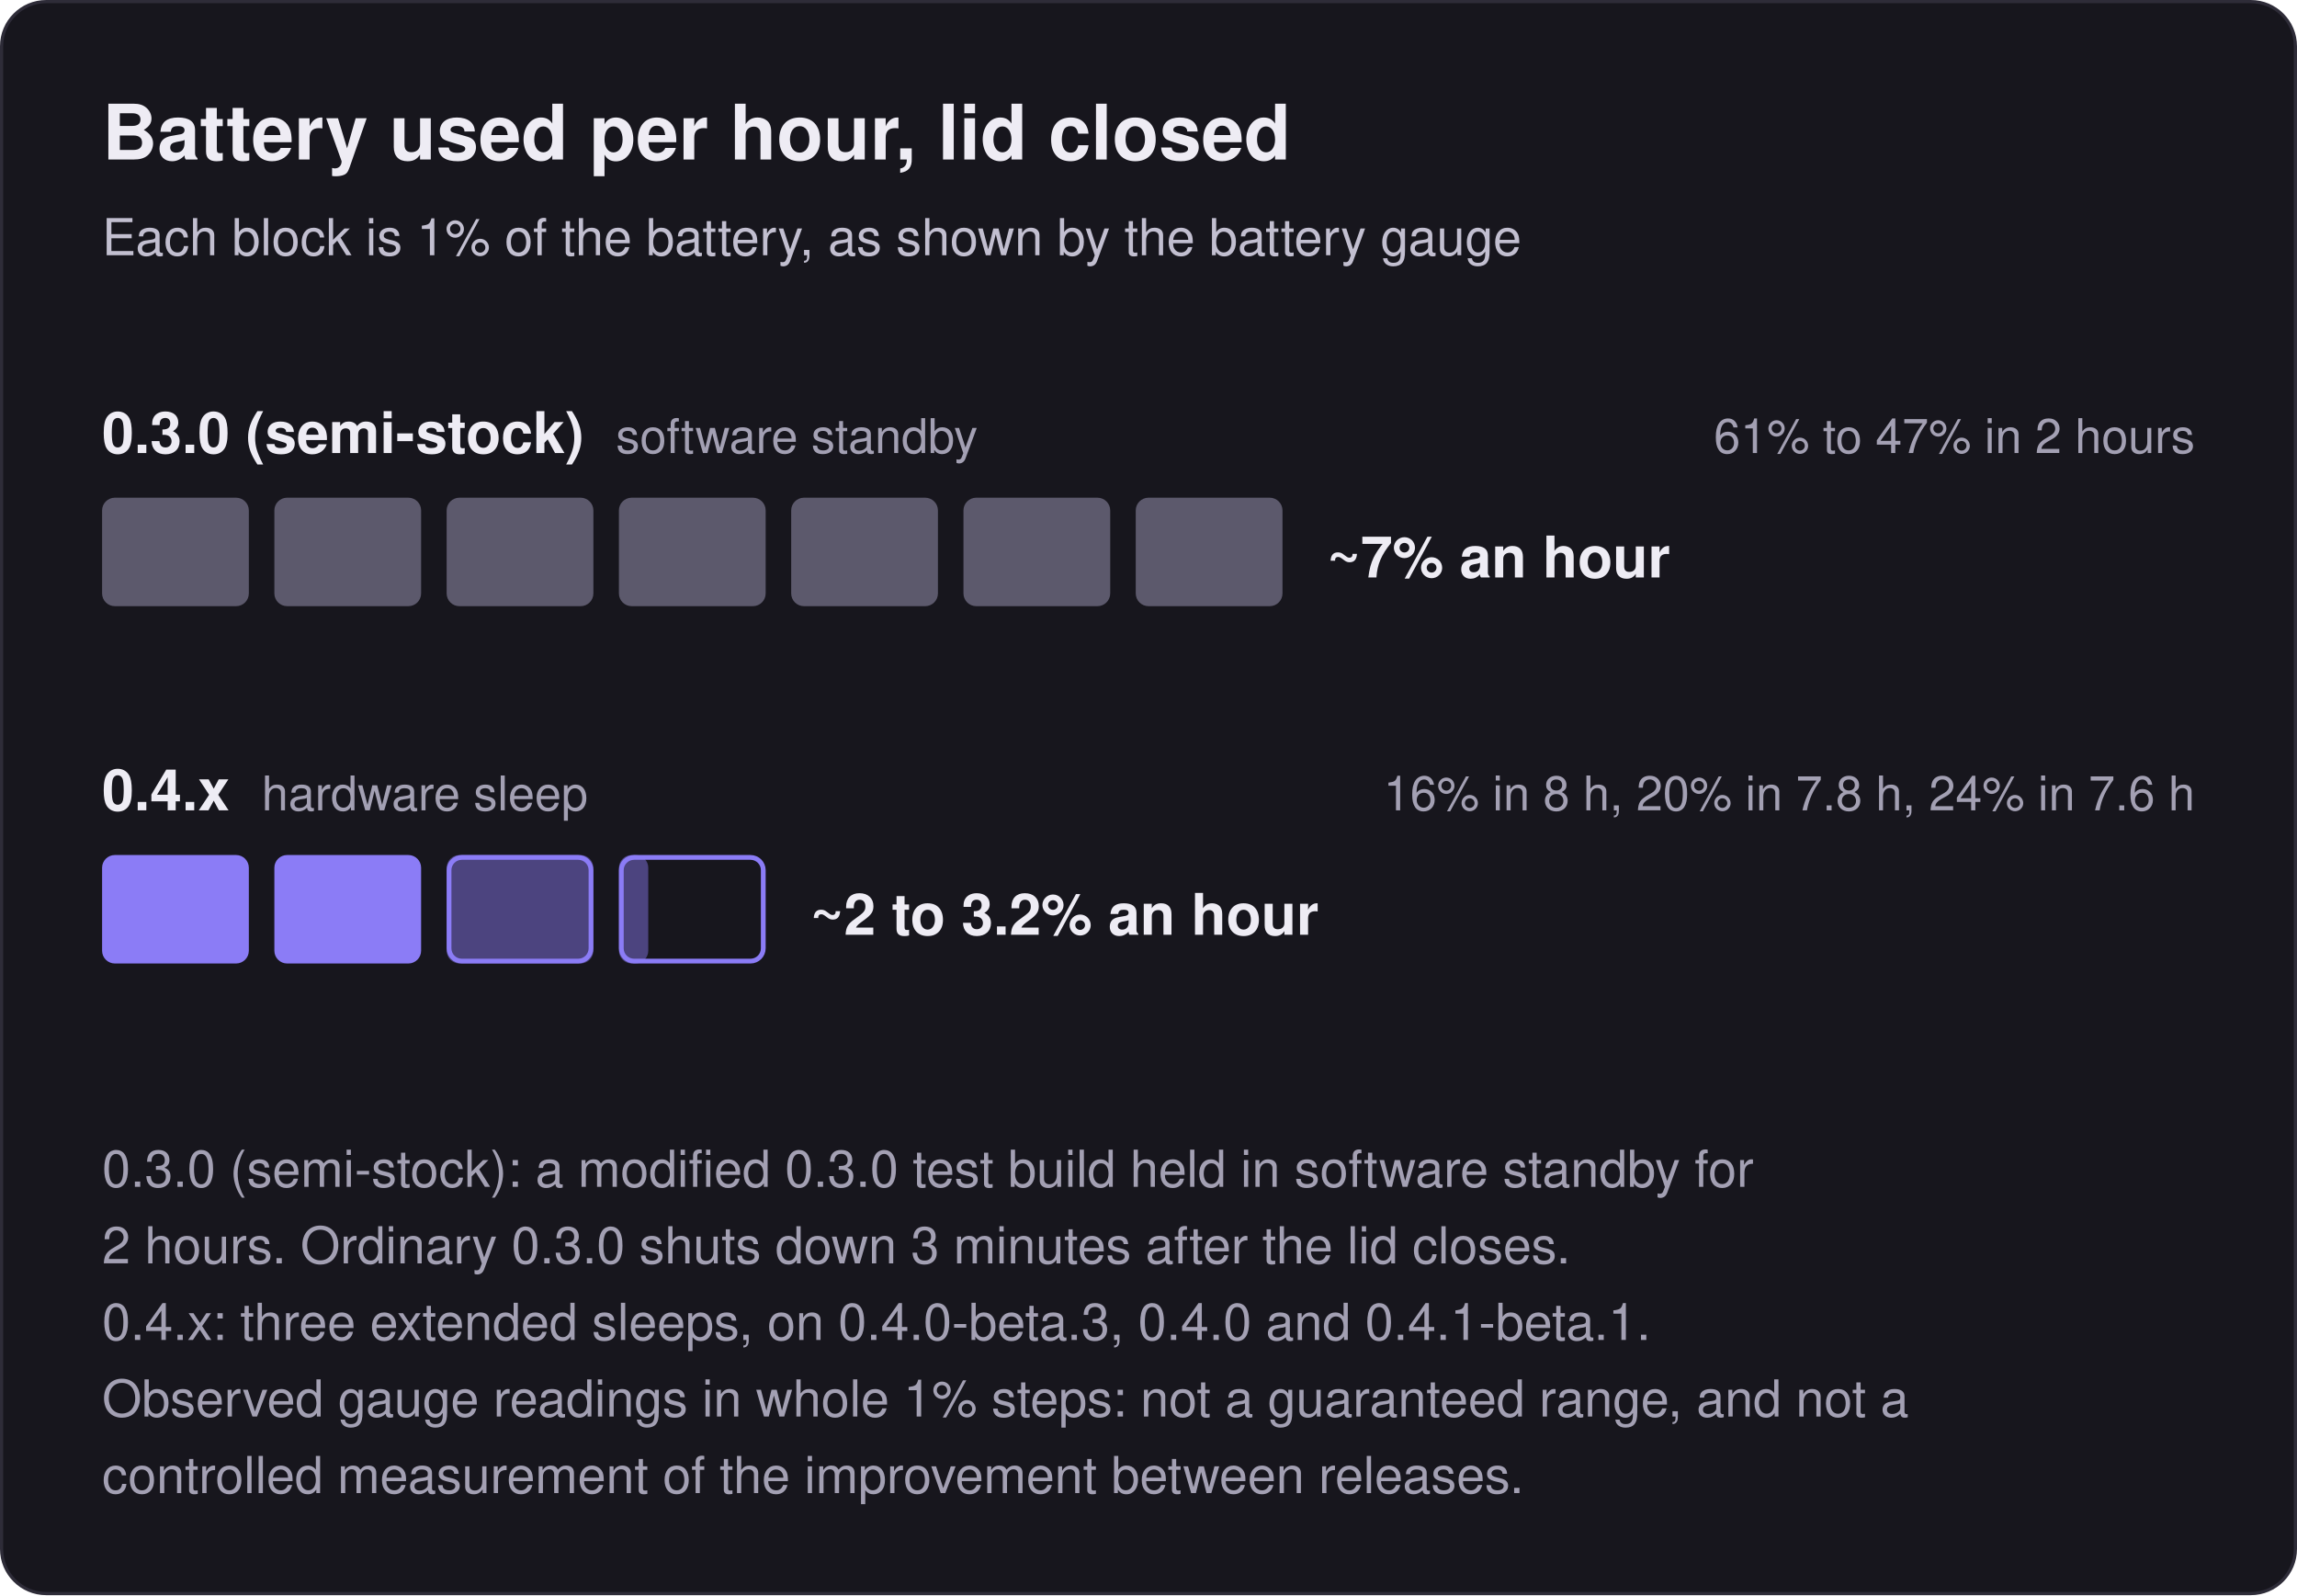
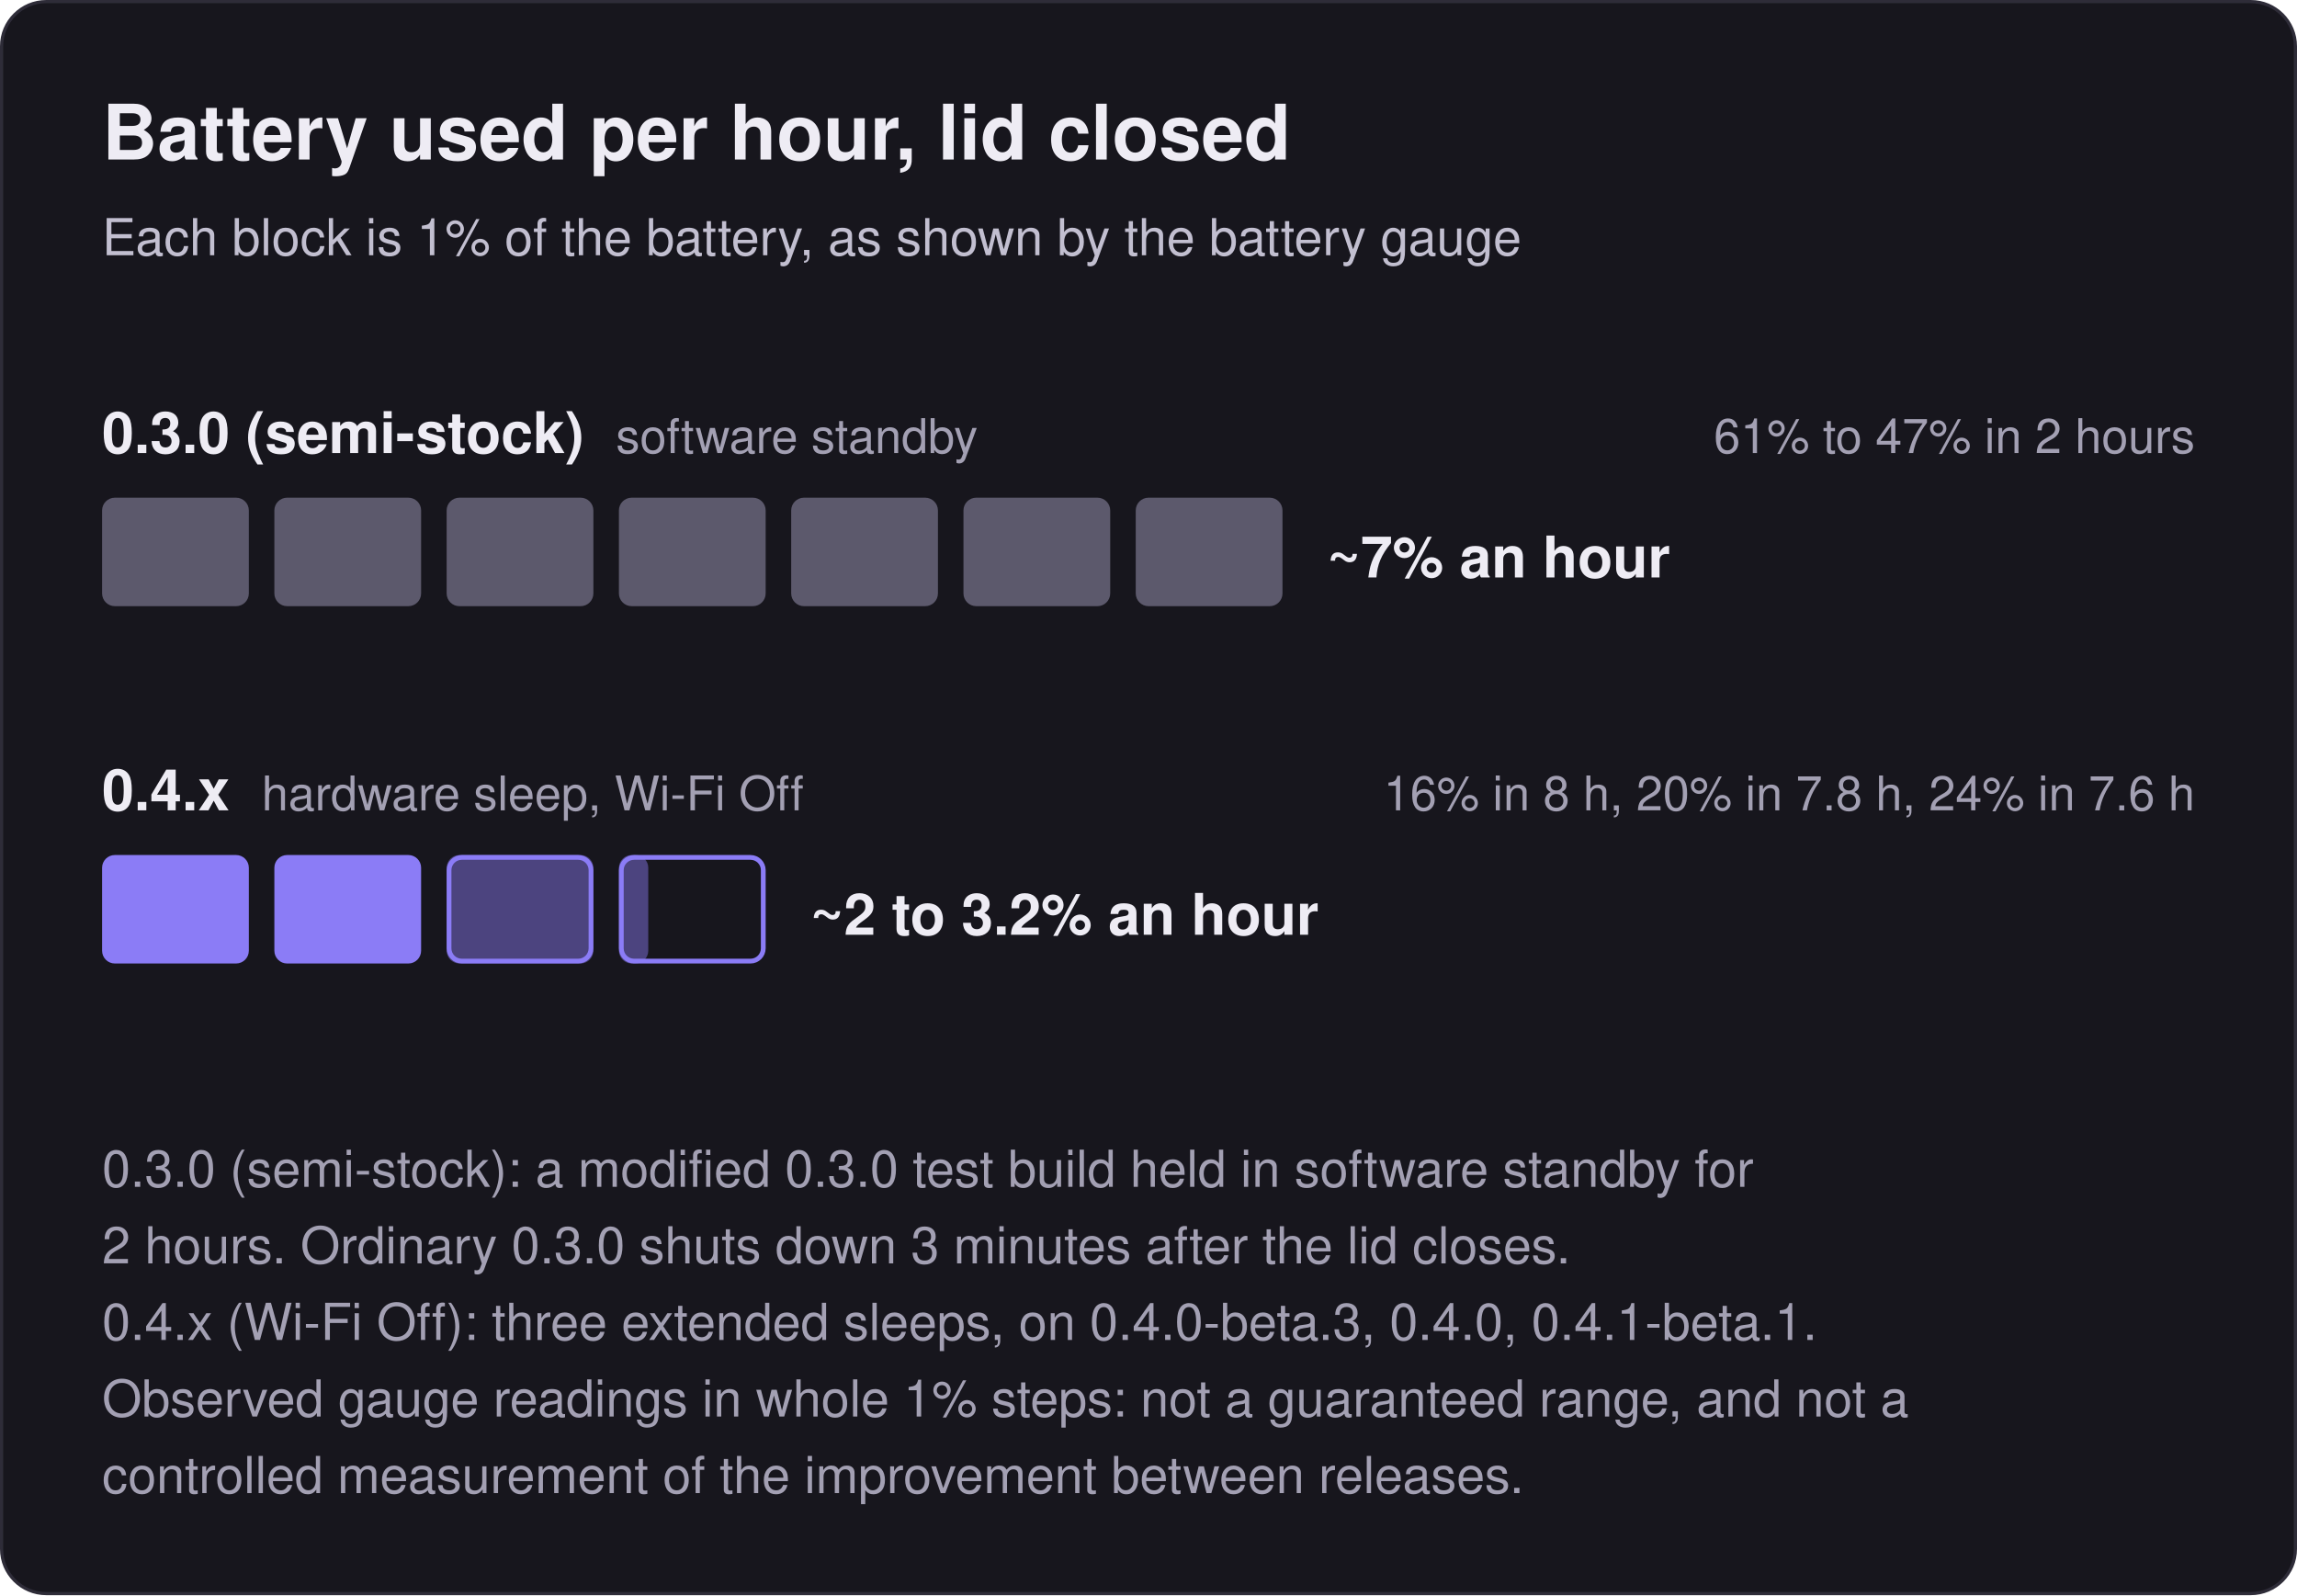
<svg xmlns="http://www.w3.org/2000/svg" width="720" height="500" viewBox="0 0 720 500" role="img" aria-labelledby="t d">
  <rect x="0.5" y="0.5" width="719" height="499" rx="14" fill="#17161D" stroke="#2E2C38" />
  <g font-family="-apple-system, BlinkMacSystemFont, 'Segoe UI', Helvetica, Arial, sans-serif">
    <text x="32" y="50" font-size="24" fill="#EEECF4" font-weight="650" text-anchor="start">Battery used per hour, lid closed</text>
    <text x="32" y="80" font-size="16" fill="#C2BFD0" font-weight="400" text-anchor="start">Each block is 1% of the battery, as shown by the battery gauge</text>
    <text x="32" y="142" font-size="18" fill="#EEECF4" font-weight="600">0.3.0 (semi-stock)<tspan dx="10" font-size="15" font-weight="400" fill="#A3A0B3">software standby</tspan>
    </text>
    <rect x="32" y="156" width="46" height="34" rx="4" fill="#5C596C" />
    <rect x="86" y="156" width="46" height="34" rx="4" fill="#5C596C" />
    <rect x="140" y="156" width="46" height="34" rx="4" fill="#5C596C" />
    <rect x="194" y="156" width="46" height="34" rx="4" fill="#5C596C" />
    <rect x="248" y="156" width="46" height="34" rx="4" fill="#5C596C" />
    <rect x="302" y="156" width="46" height="34" rx="4" fill="#5C596C" />
    <rect x="356" y="156" width="46" height="34" rx="4" fill="#5C596C" />
    <text x="416" y="181" font-size="18" fill="#EEECF4" font-weight="650" text-anchor="start">~7% an hour</text>
    <text x="688" y="142" font-size="15" fill="#A3A0B3" font-weight="400" text-anchor="end">61% to 47% in 2 hours</text>
-     <text x="32" y="254" font-size="18" fill="#EEECF4" font-weight="600">0.4.x<tspan dx="10" font-size="15" font-weight="400" fill="#A3A0B3">hardware sleep</tspan>
+     <text x="32" y="254" font-size="18" fill="#EEECF4" font-weight="600">0.4.x<tspan dx="10" font-size="15" font-weight="400" fill="#A3A0B3">hardware sleep, Wi-Fi Off</tspan>
    </text>
    <rect x="32" y="268" width="46" height="34" rx="4" fill="#8B7CF6" />
    <rect x="86" y="268" width="46" height="34" rx="4" fill="#8B7CF6" />
    <rect x="140.75" y="268.75" width="44.5" height="32.5" rx="4" fill="none" stroke="#8B7CF6" stroke-width="1.5" />
    <rect x="140" y="268" width="46.0" height="34" rx="4" fill="#8B7CF6" opacity="0.45" />
    <rect x="194.75" y="268.75" width="44.5" height="32.5" rx="4" fill="none" stroke="#8B7CF6" stroke-width="1.5" />
    <rect x="194" y="268" width="9.2" height="34" rx="4" fill="#8B7CF6" opacity="0.45" />
    <text x="254" y="293" font-size="18" fill="#EEECF4" font-weight="650" text-anchor="start">~2 to 3.2% an hour</text>
    <text x="688" y="254" font-size="15" fill="#A3A0B3" font-weight="400" text-anchor="end">16% in 8 h, 20% in 7.8 h, 24% in 7.6 h</text>
    <text x="32" y="372" font-size="16" fill="#A3A0B3" font-weight="400" text-anchor="start">0.3.0 (semi-stock): a modified 0.3.0 test build held in software standby for</text>
    <text x="32" y="396" font-size="16" fill="#A3A0B3" font-weight="400" text-anchor="start">2 hours. Ordinary 0.3.0 shuts down 3 minutes after the lid closes.</text>
-     <text x="32" y="420" font-size="16" fill="#A3A0B3" font-weight="400" text-anchor="start">0.4.x: three extended sleeps, on 0.4.0-beta.3, 0.4.0 and 0.4.1-beta.1.</text>
+     <text x="32" y="420" font-size="16" fill="#A3A0B3" font-weight="400" text-anchor="start">0.4.x (Wi-Fi Off): three extended sleeps, on 0.4.0-beta.3, 0.4.0, 0.4.1-beta.1.</text>
    <text x="32" y="444" font-size="16" fill="#A3A0B3" font-weight="400" text-anchor="start">Observed gauge readings in whole 1% steps: not a guaranteed range, and not a</text>
    <text x="32" y="468" font-size="16" fill="#A3A0B3" font-weight="400" text-anchor="start">controlled measurement of the improvement between releases.</text>
  </g>
</svg>
